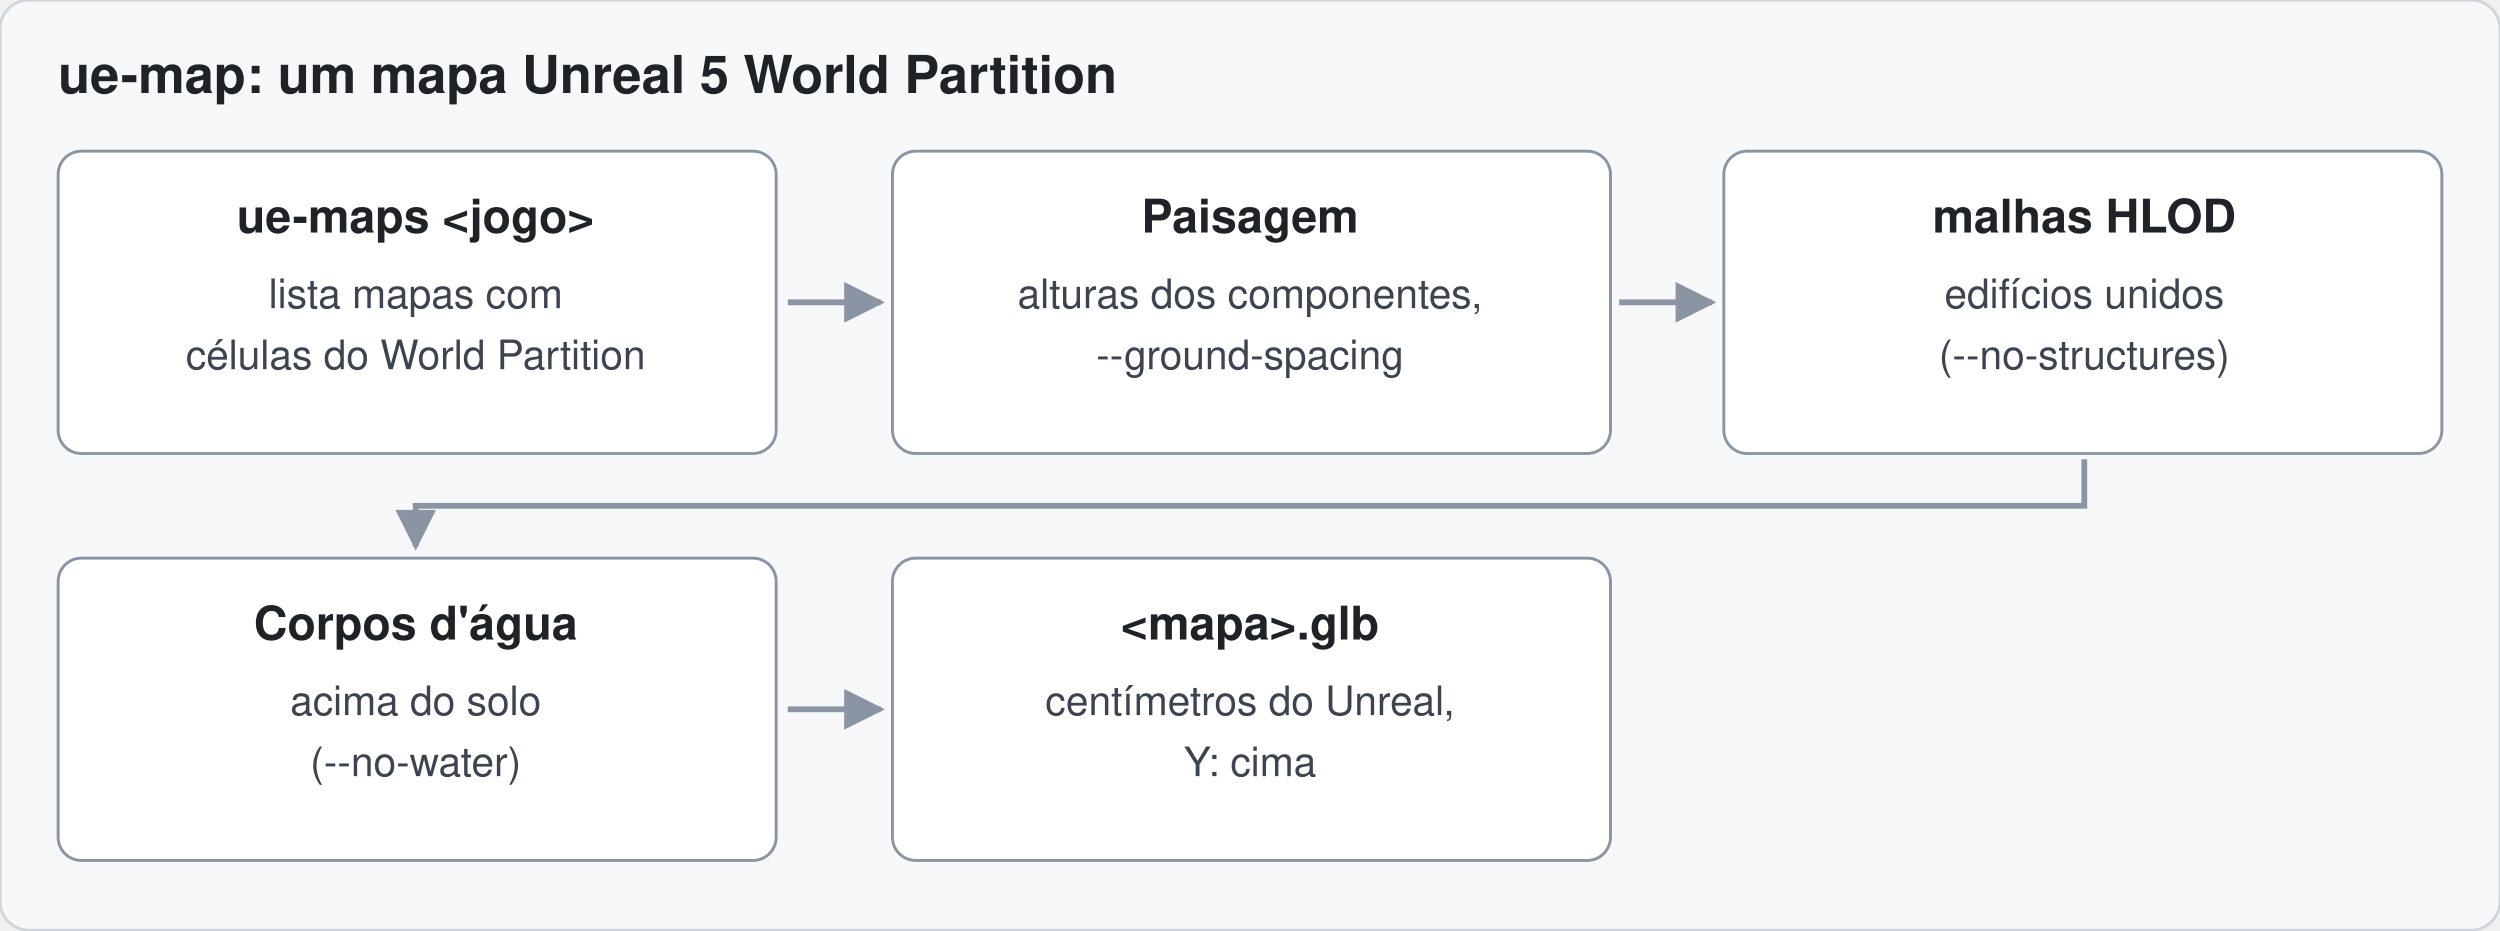
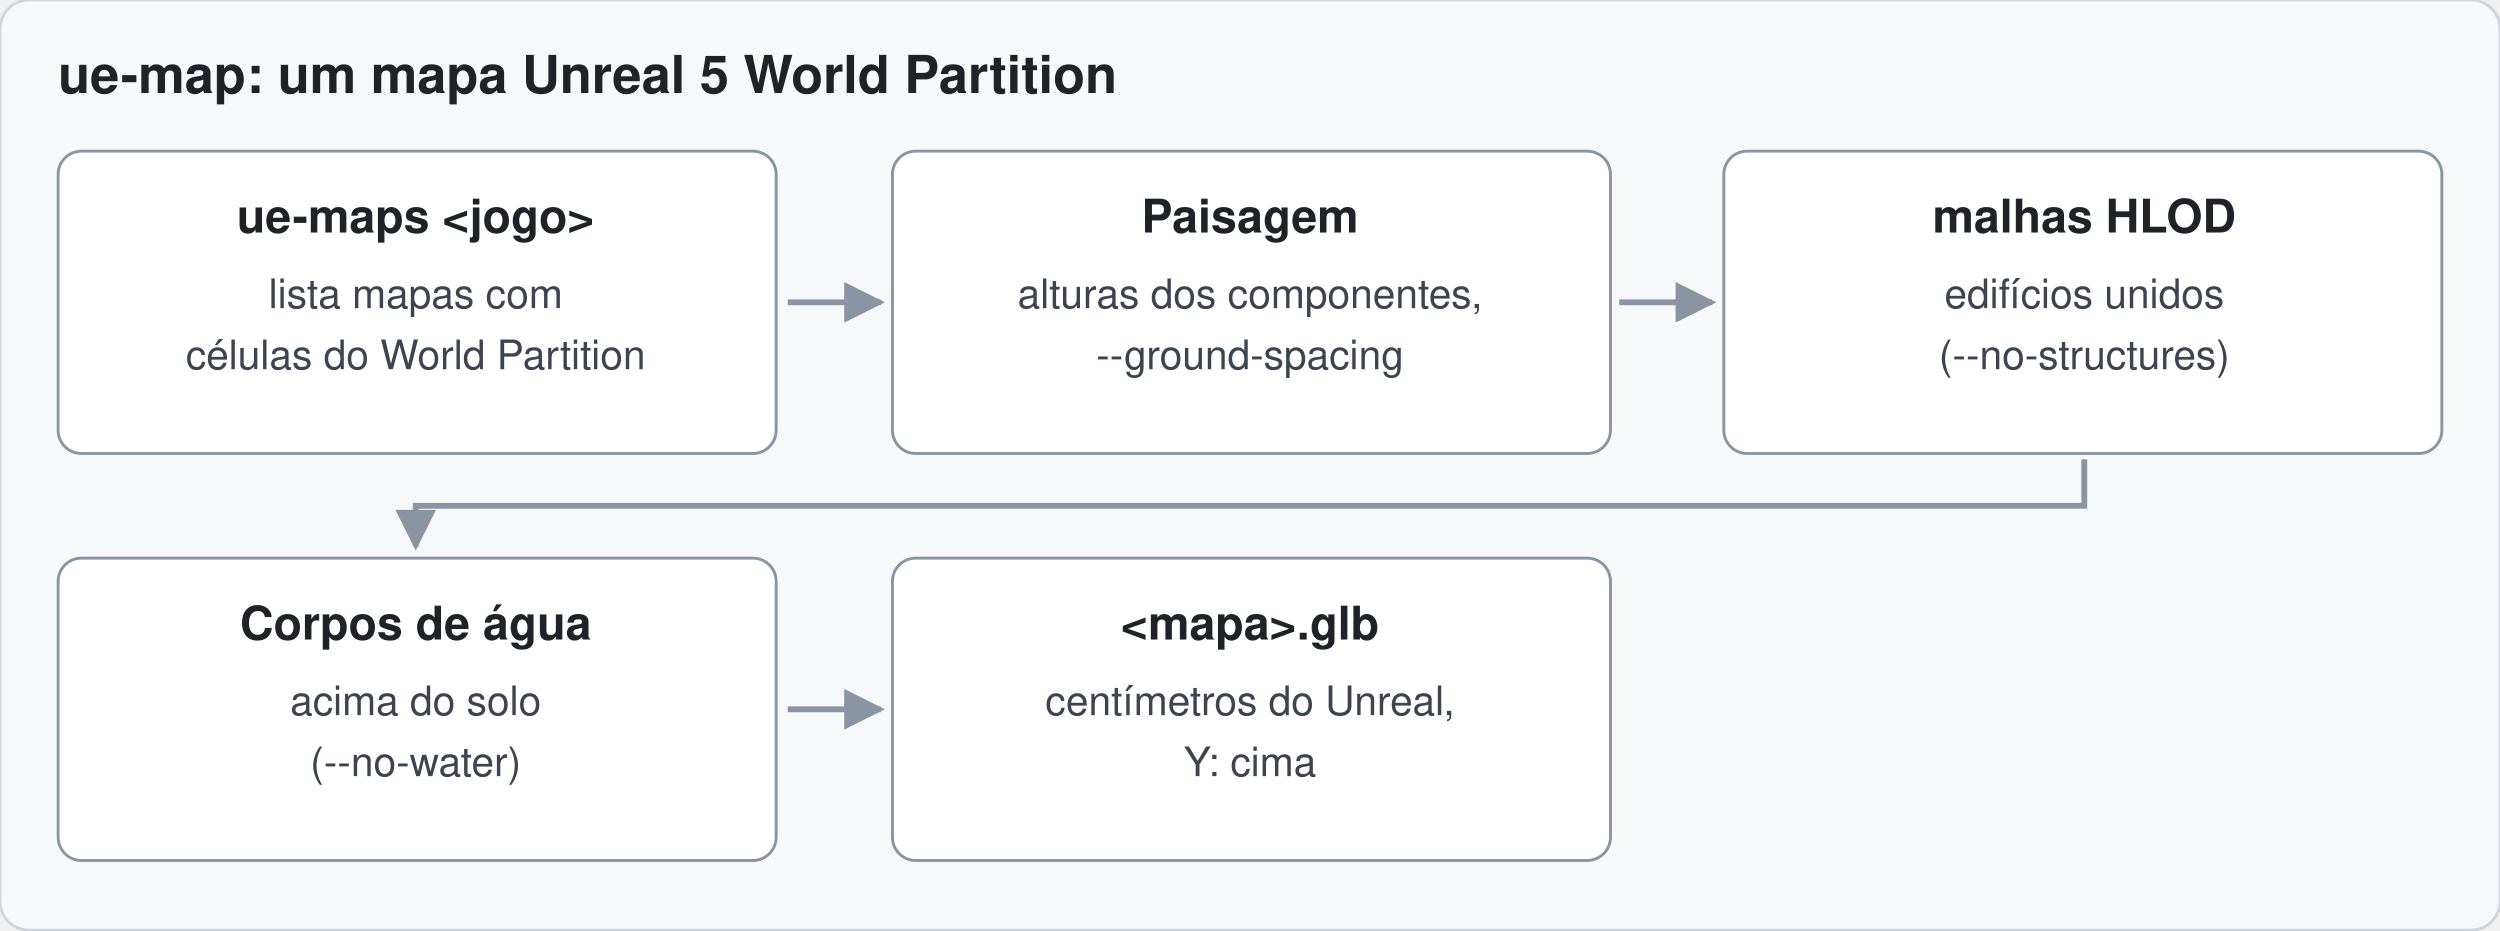
<svg xmlns="http://www.w3.org/2000/svg" width="860" height="320" viewBox="0 0 860 320" role="img" aria-label="ue-map: an Unreal 5 World Partition map">
  <rect width="860" height="320" rx="10" fill="#f7f8fa" stroke="#d0d4db" />
  <defs>
    <marker id="a" viewBox="0 0 10 10" refX="9" refY="5" markerWidth="7" markerHeight="7" orient="auto-start-reverse">
      <path d="M0,0 L10,5 L0,10 z" fill="#8a94a3" />
    </marker>
  </defs>
  <text x="20" y="32" font-family="Segoe UI,Helvetica,Arial,sans-serif" font-size="18" font-weight="600" fill="#1f2328" text-anchor="start">ue-map: um mapa Unreal 5 World Partition</text>
  <rect x="20" y="52" width="247" height="104" rx="8" fill="#ffffff" stroke="#8a94a3" />
  <text x="143" y="80" font-family="Segoe UI,Helvetica,Arial,sans-serif" font-size="16" font-weight="600" fill="#1f2328" text-anchor="middle">ue-maps &lt;jogo&gt;</text>
  <text x="143" y="106" font-family="Segoe UI,Helvetica,Arial,sans-serif" font-size="14" font-weight="400" fill="#3d4450" text-anchor="middle">lista mapas com</text>
  <text x="143" y="127" font-family="Segoe UI,Helvetica,Arial,sans-serif" font-size="14" font-weight="400" fill="#3d4450" text-anchor="middle">células do World Partition</text>
  <rect x="307" y="52" width="247" height="104" rx="8" fill="#ffffff" stroke="#8a94a3" />
  <text x="430" y="80" font-family="Segoe UI,Helvetica,Arial,sans-serif" font-size="16" font-weight="600" fill="#1f2328" text-anchor="middle">Paisagem</text>
  <text x="430" y="106" font-family="Segoe UI,Helvetica,Arial,sans-serif" font-size="14" font-weight="400" fill="#3d4450" text-anchor="middle">alturas dos componentes,</text>
  <text x="430" y="127" font-family="Segoe UI,Helvetica,Arial,sans-serif" font-size="14" font-weight="400" fill="#3d4450" text-anchor="middle">--ground-spacing</text>
  <rect x="593" y="52" width="247" height="104" rx="8" fill="#ffffff" stroke="#8a94a3" />
  <text x="717" y="80" font-family="Segoe UI,Helvetica,Arial,sans-serif" font-size="16" font-weight="600" fill="#1f2328" text-anchor="middle">malhas HLOD</text>
  <text x="717" y="106" font-family="Segoe UI,Helvetica,Arial,sans-serif" font-size="14" font-weight="400" fill="#3d4450" text-anchor="middle">edifícios unidos</text>
  <text x="717" y="127" font-family="Segoe UI,Helvetica,Arial,sans-serif" font-size="14" font-weight="400" fill="#3d4450" text-anchor="middle">(--no-structures)</text>
  <rect x="20" y="192" width="247" height="104" rx="8" fill="#ffffff" stroke="#8a94a3" />
-   <text x="143" y="220" font-family="Segoe UI,Helvetica,Arial,sans-serif" font-size="16" font-weight="600" fill="#1f2328" text-anchor="middle">Corpos d'água</text>
+   <text x="143" y="220" font-family="Segoe UI,Helvetica,Arial,sans-serif" font-size="16" font-weight="600" fill="#1f2328" text-anchor="middle">Corpos de água</text>
  <text x="143" y="246" font-family="Segoe UI,Helvetica,Arial,sans-serif" font-size="14" font-weight="400" fill="#3d4450" text-anchor="middle">acima do solo</text>
  <text x="143" y="267" font-family="Segoe UI,Helvetica,Arial,sans-serif" font-size="14" font-weight="400" fill="#3d4450" text-anchor="middle">(--no-water)</text>
  <rect x="307" y="192" width="247" height="104" rx="8" fill="#ffffff" stroke="#8a94a3" />
  <text x="430" y="220" font-family="Segoe UI,Helvetica,Arial,sans-serif" font-size="16" font-weight="600" fill="#1f2328" text-anchor="middle">&lt;mapa&gt;.glb</text>
  <text x="430" y="246" font-family="Segoe UI,Helvetica,Arial,sans-serif" font-size="14" font-weight="400" fill="#3d4450" text-anchor="middle">centímetros do Unreal,</text>
  <text x="430" y="267" font-family="Segoe UI,Helvetica,Arial,sans-serif" font-size="14" font-weight="400" fill="#3d4450" text-anchor="middle">Y: cima</text>
  <line x1="271" y1="104.0" x2="303" y2="104.0" stroke="#8a94a3" stroke-width="2" marker-end="url(#a)" />
  <line x1="557" y1="104.0" x2="589" y2="104.0" stroke="#8a94a3" stroke-width="2" marker-end="url(#a)" />
  <path d="M717,158 V174 H143 V188" fill="none" stroke="#8a94a3" stroke-width="2" marker-end="url(#a)" />
  <line x1="271" y1="244.0" x2="303" y2="244.0" stroke="#8a94a3" stroke-width="2" marker-end="url(#a)" />
</svg>
